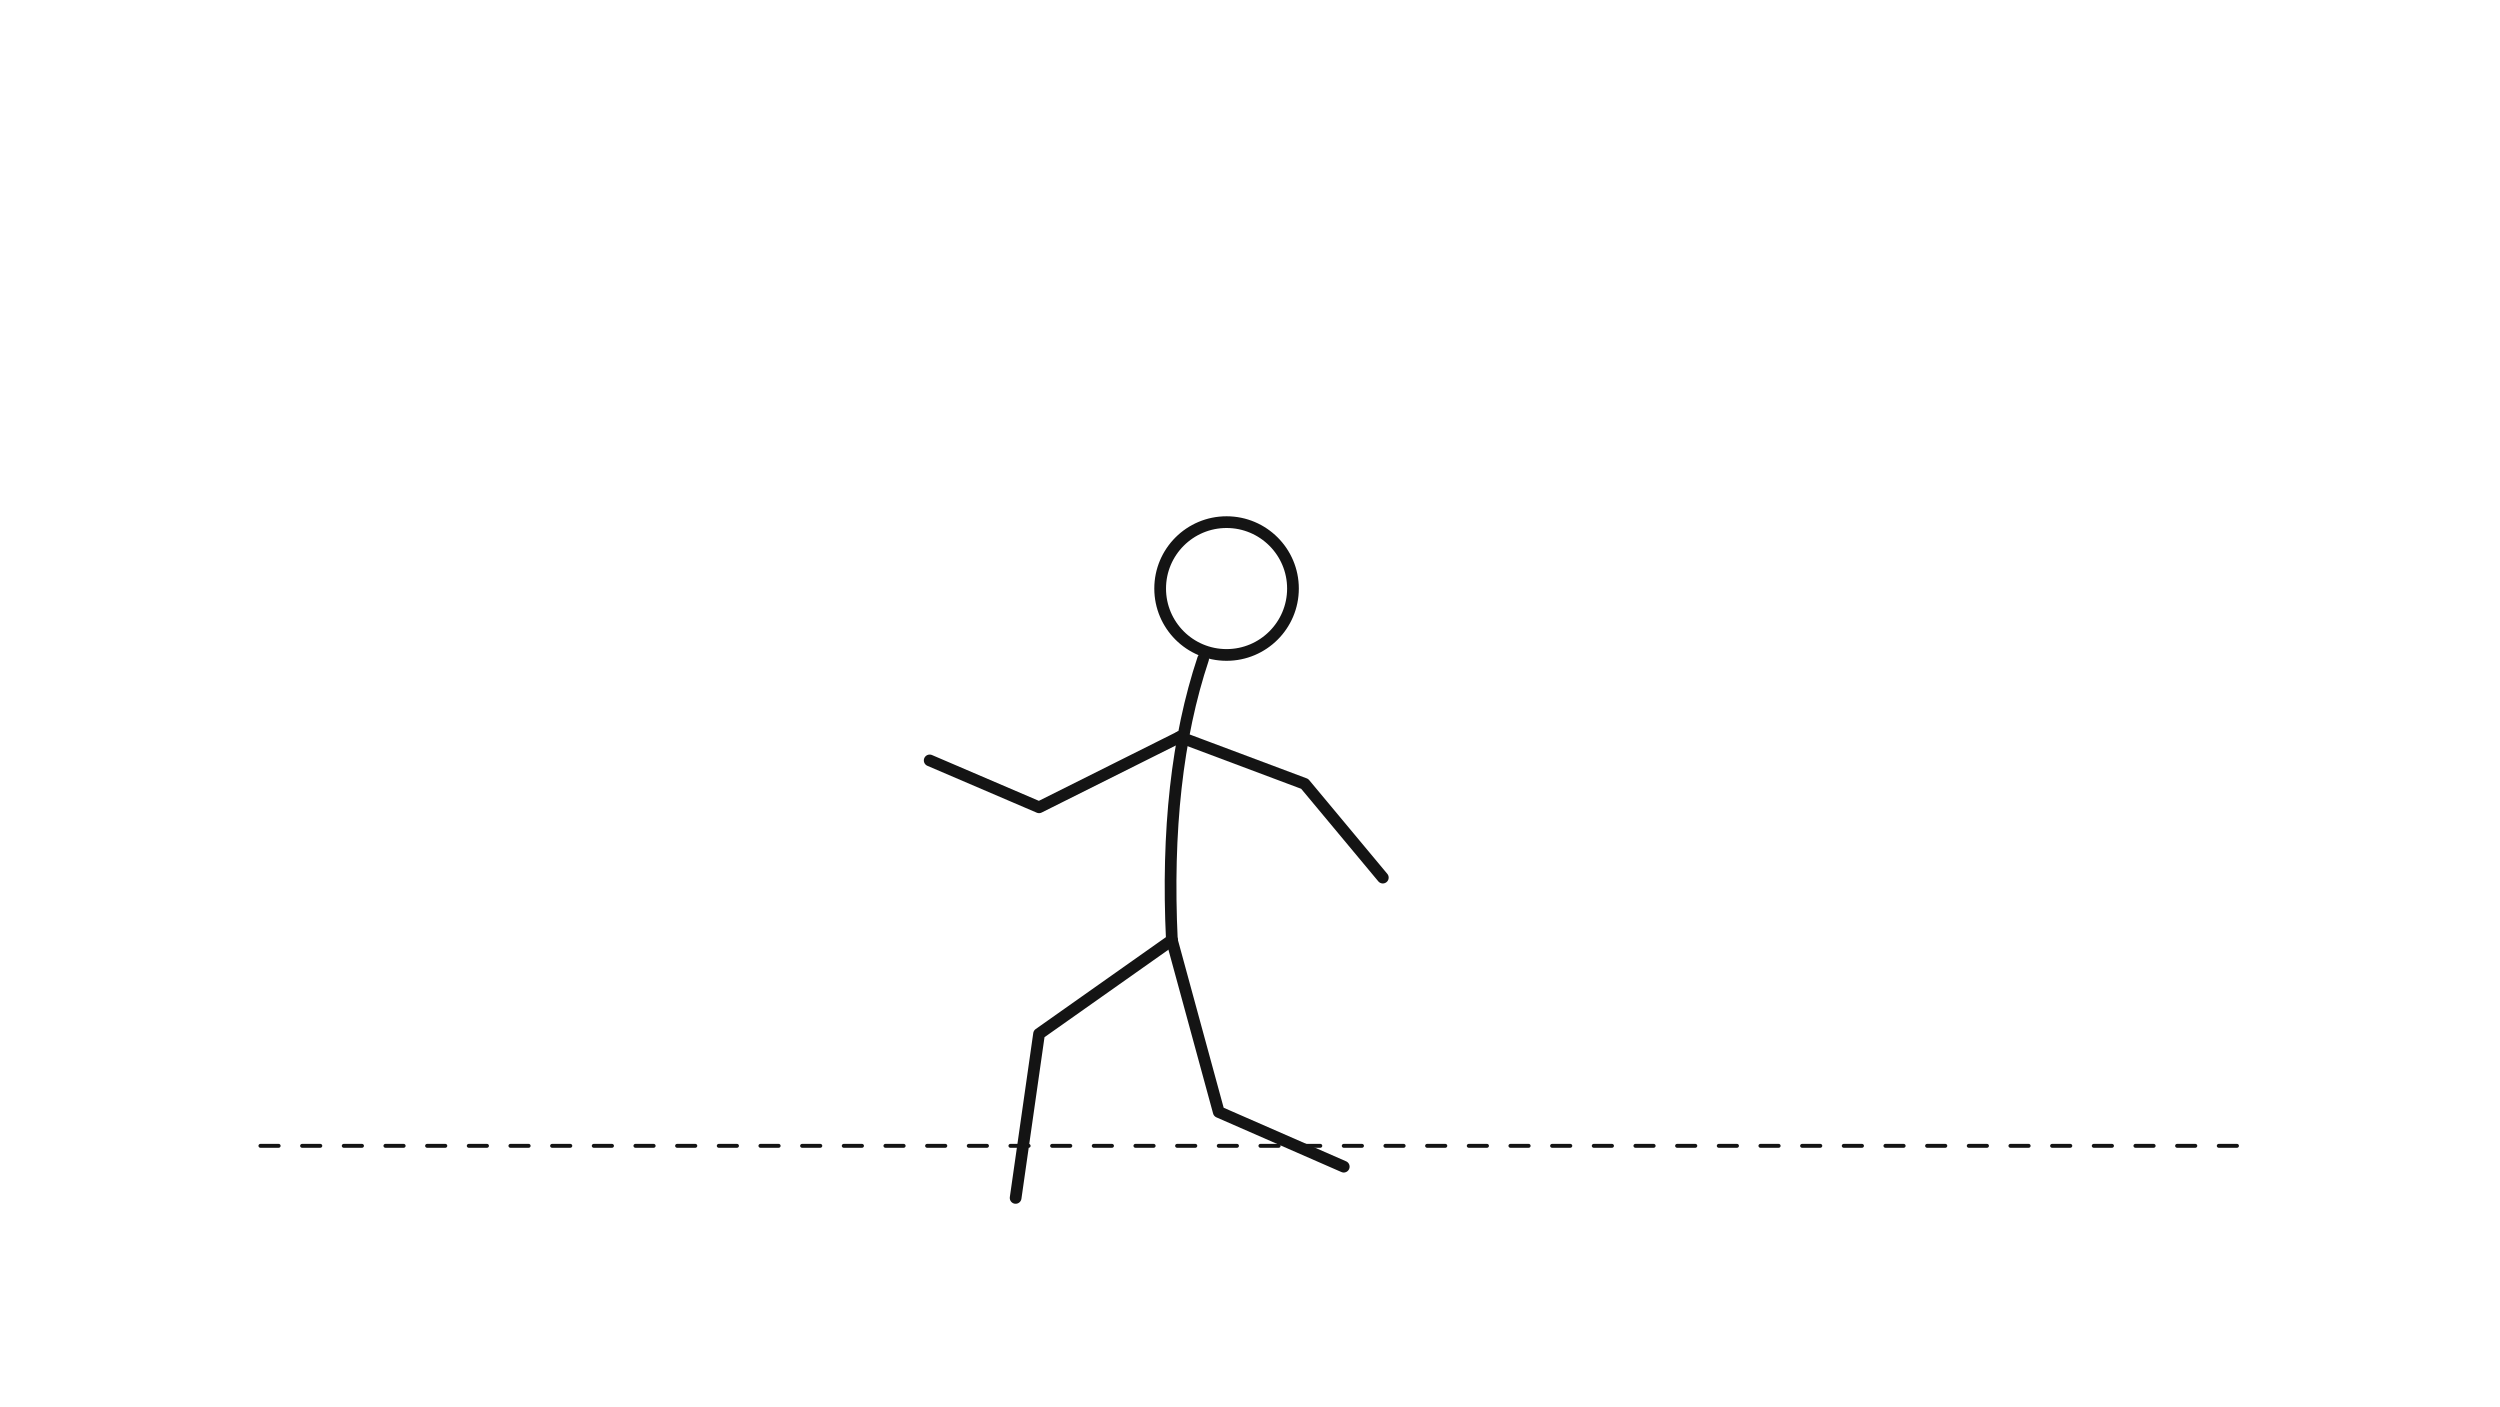
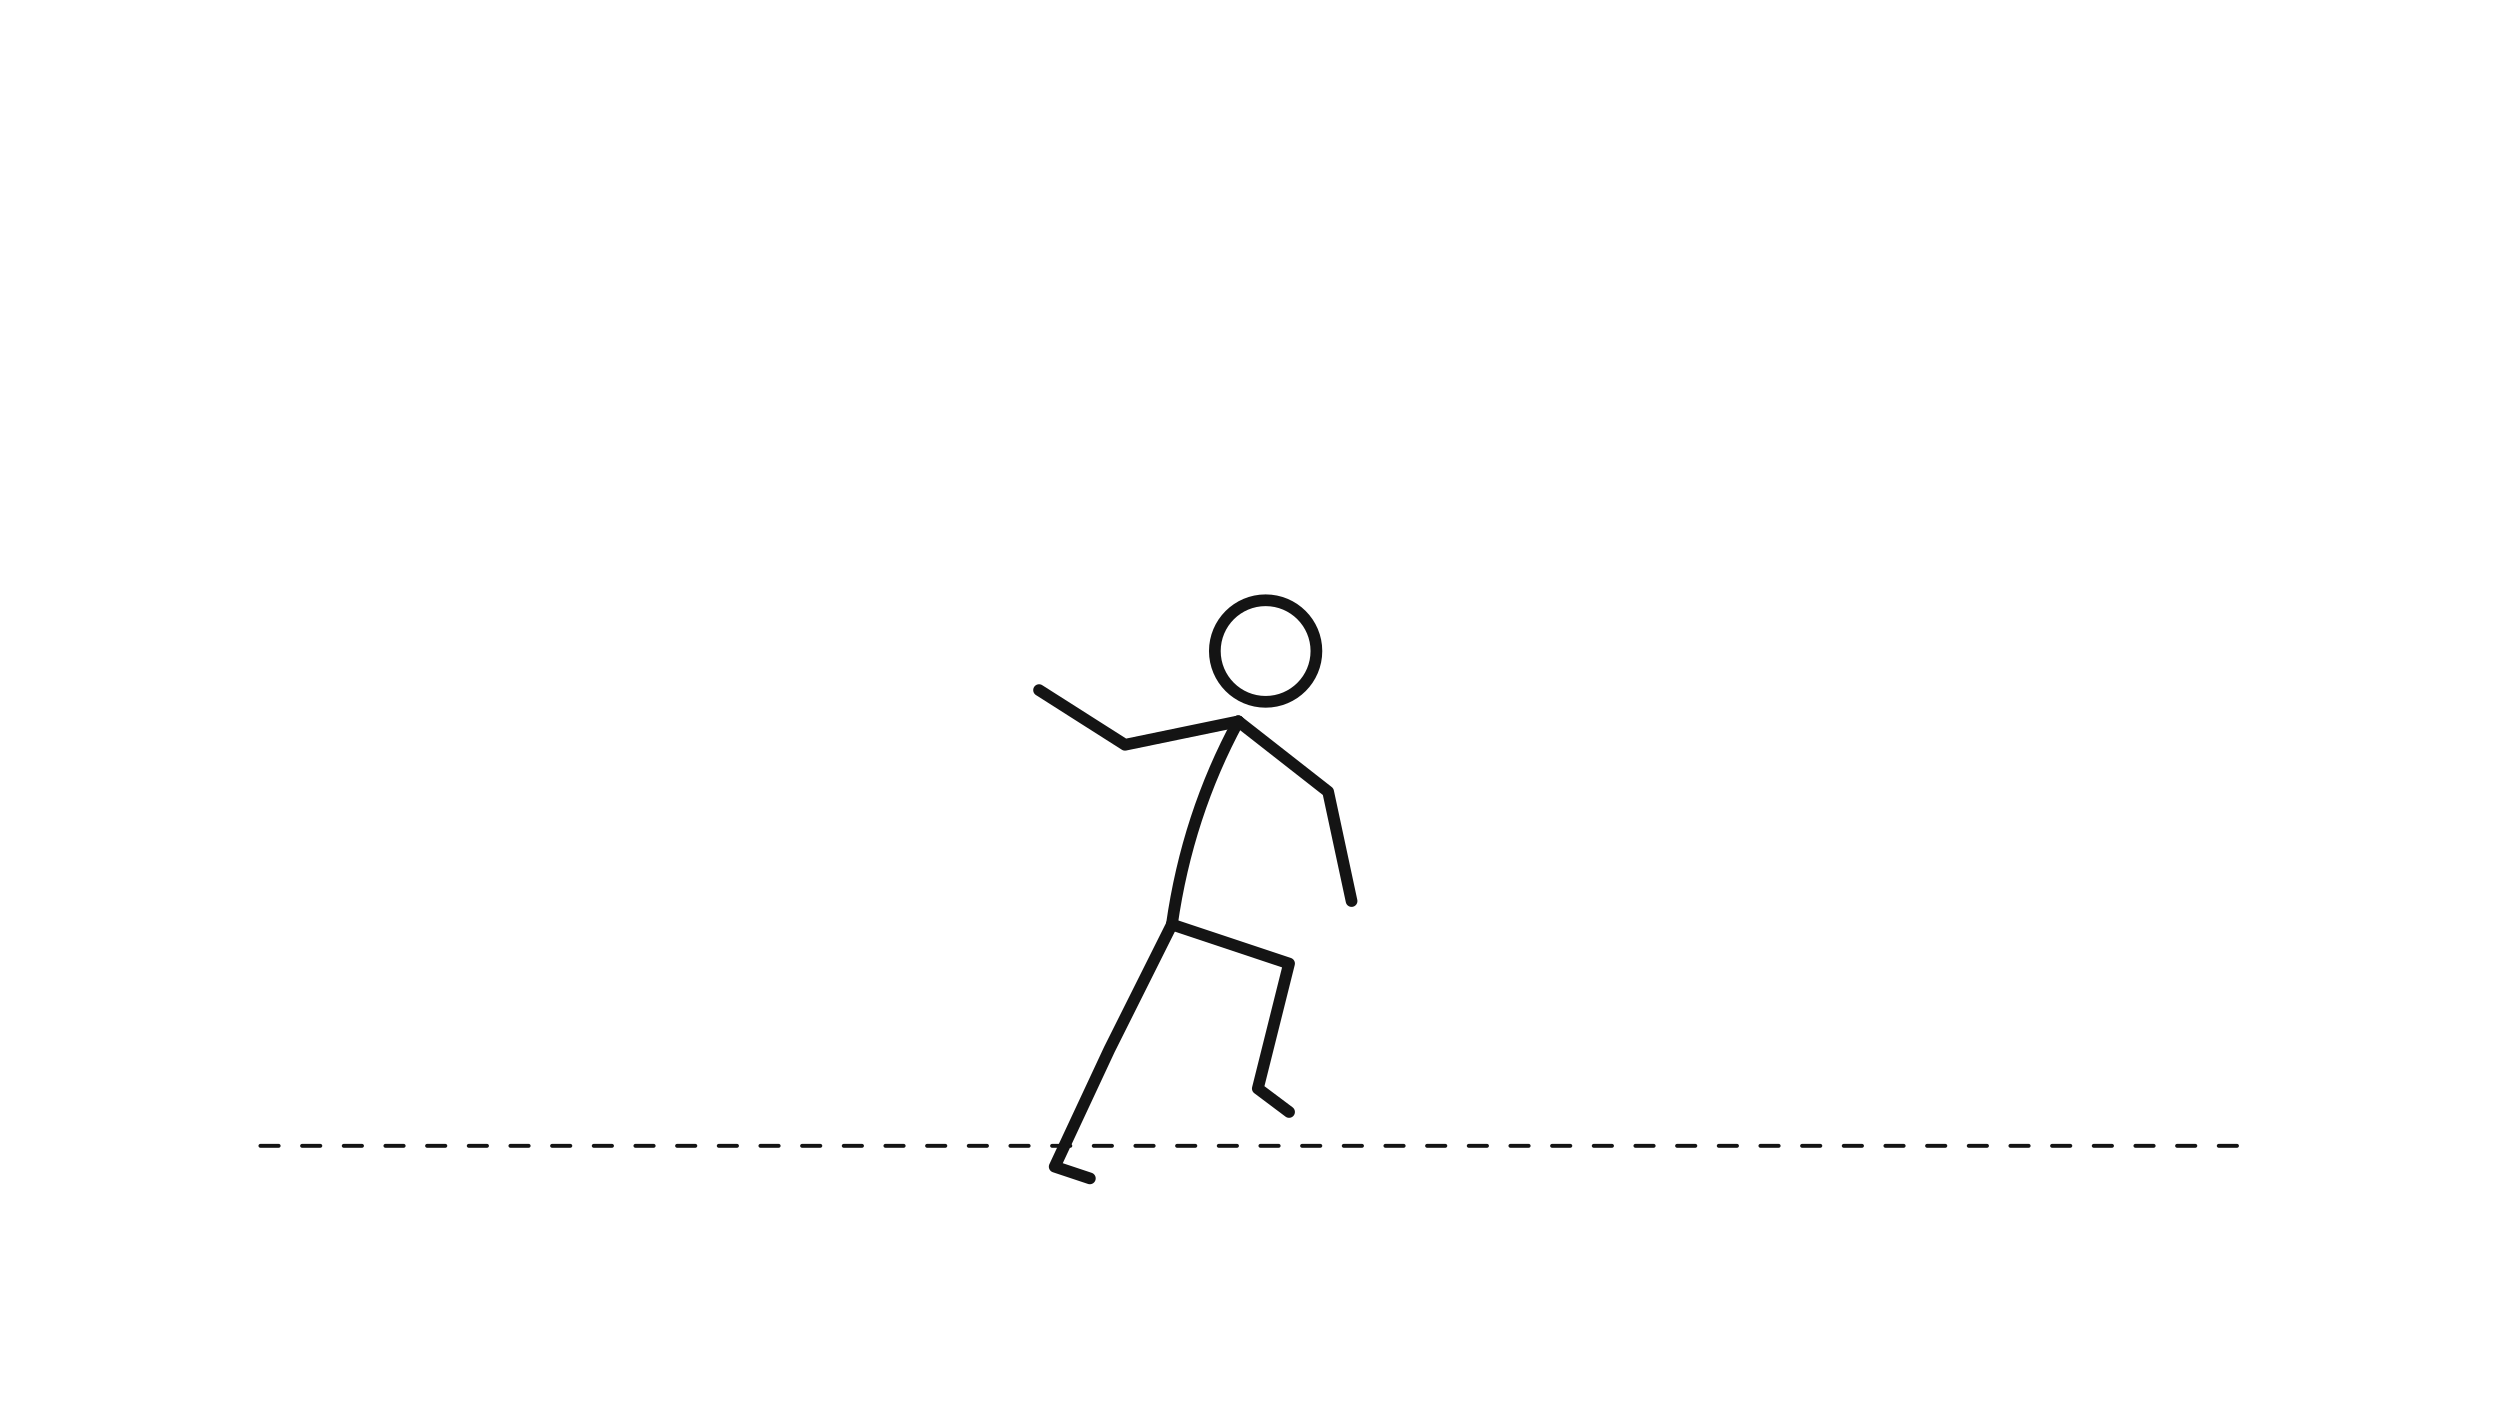
<svg xmlns="http://www.w3.org/2000/svg" viewBox="0 0 1920 1080" fill="none" stroke="#141414" stroke-width="3" stroke-linecap="round" stroke-linejoin="round">
  <g transform="translate(900,620) scale(3)">
-     <circle cx="14" cy="-56" r="17" />
-     <path d="M 8 -38 Q -2 -8 0 34" />
-     <path d="M 2 -18 L 34 -6 L 54 18" />
-     <path d="M 2 -18 L -34 0 L -62 -12" />
-     <path d="M 0 34 L 12 78 L 44 92" />
-     <path d="M 0 34 L -34 58 L -40 100" />
+     <circle cx="24" cy="-40" r="13" />
+     <path d="M 0 30 Q 4 2 17 -22" />
+     <path d="M 17 -22 L 40 -4 L 46 24" />
+     <path d="M 17 -22 L -12 -16 L -34 -30" />
+     <path d="M 0 30 L 30 40 L 22 72 L 30 78" />
+     <path d="M 0 30 L -16 62 L -30 92 L -21 95" />
  </g>
  <path d="M 200 880 L 1720 880" stroke-dasharray="14 18" />
</svg>
